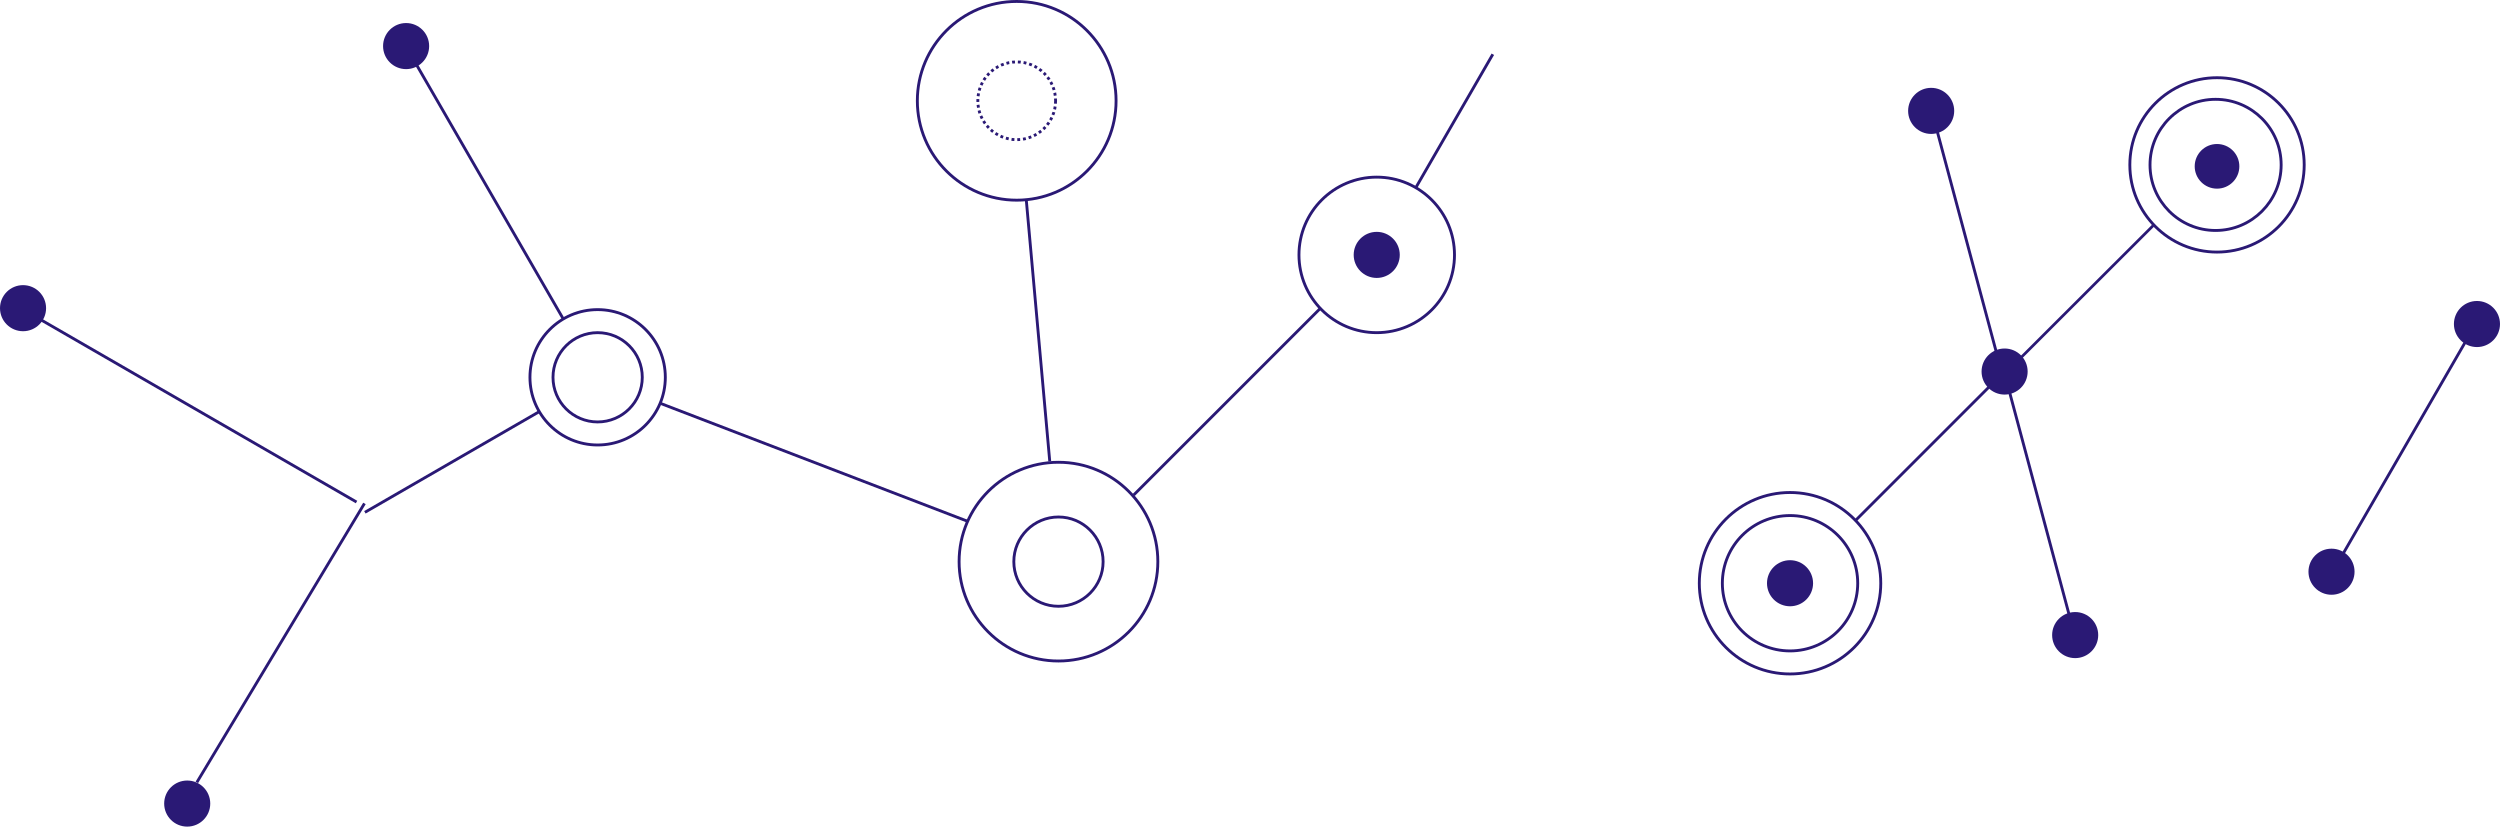
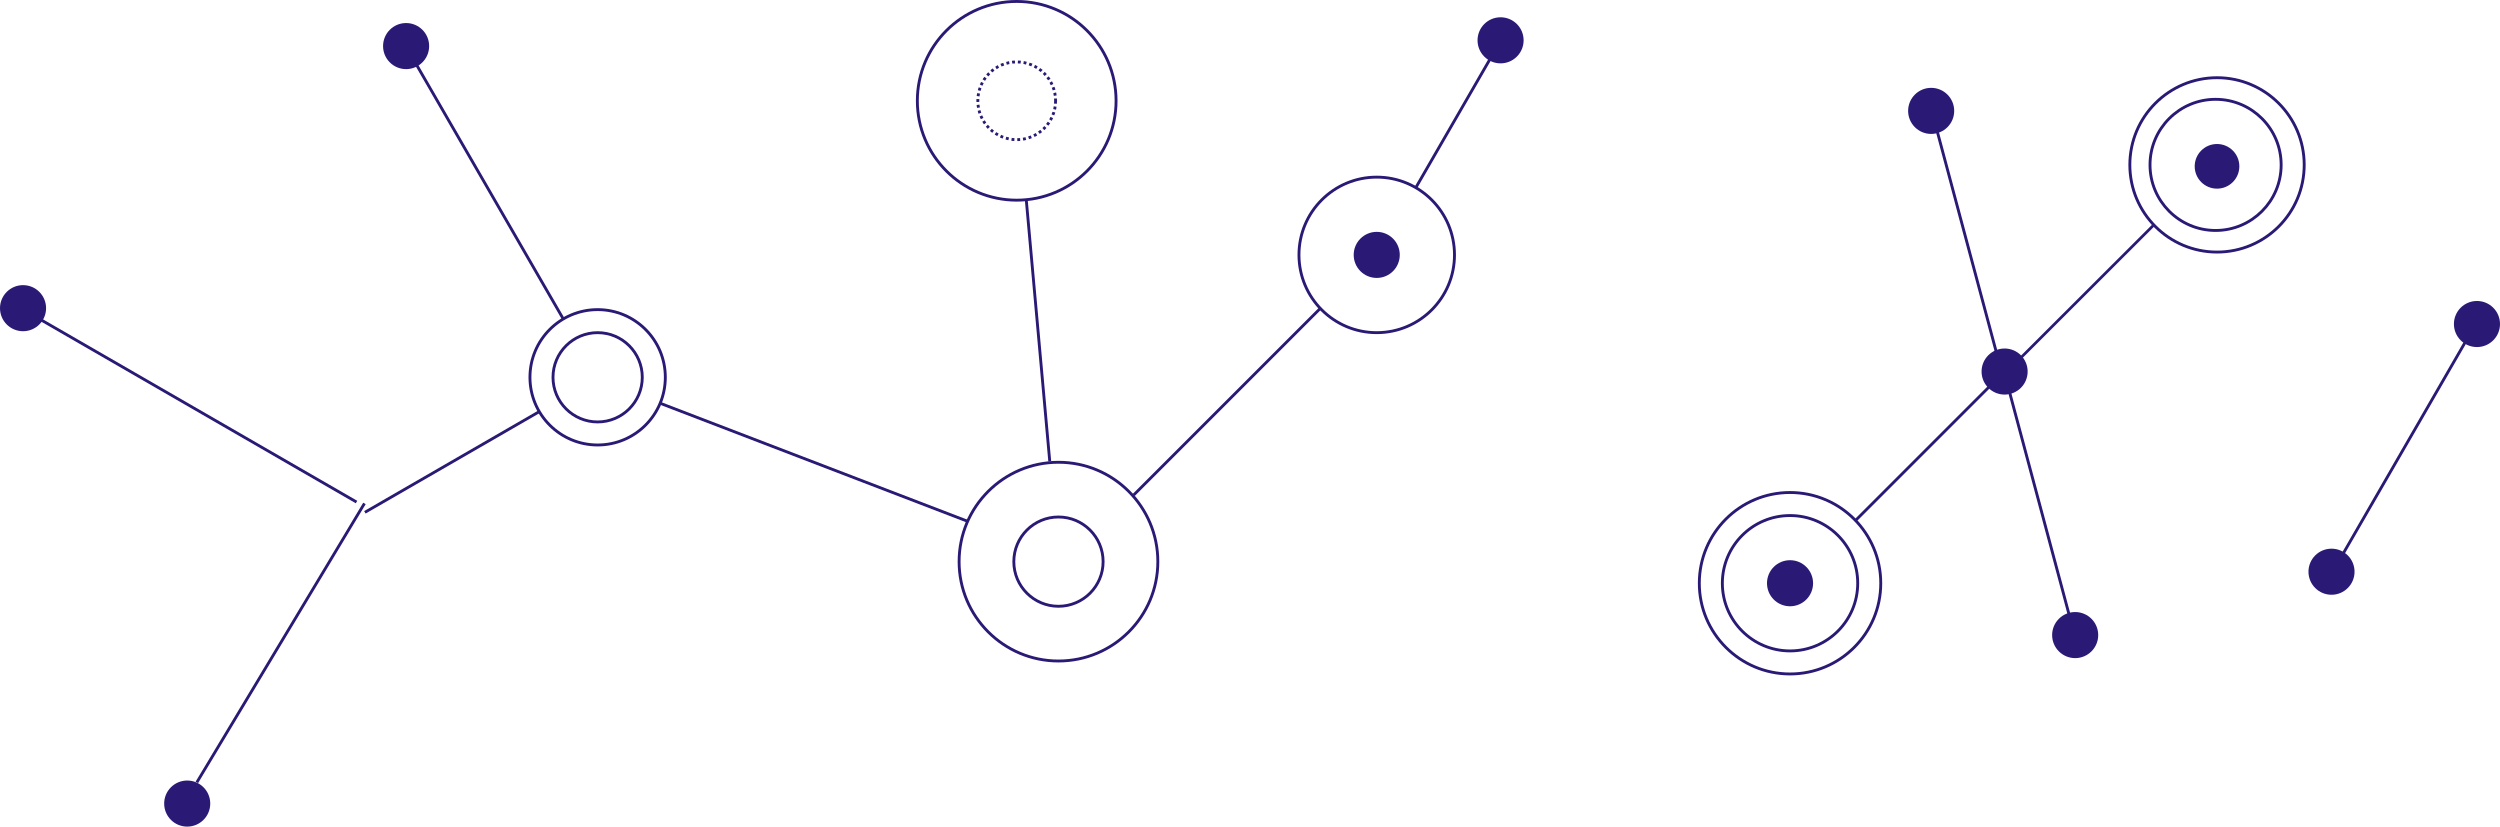
- <svg xmlns="http://www.w3.org/2000/svg" viewBox="0 0 1736 574" version="1.1">
+ <svg xmlns="http://www.w3.org/2000/svg" width="1736px" height="574px" viewBox="0 0 1736 574" version="1.1">
  <g id="Page-1" stroke="none" stroke-width="1" fill="none" fill-rule="evenodd">
    <g id="Artboard" transform="translate(-144, -317)">
      <g id="pod_bg" transform="translate(144, 317)">
        <circle id="Ellipse_184" fill="#2A1975" fill-rule="nonzero" cx="16" cy="214" r="16" />
        <polygon id="Rectangle_858" fill="#2A1975" fill-rule="nonzero" transform="translate(131.9546, 281.8657) rotate(-60) translate(-131.9546, -281.8657) " points="130.955 148.366 132.955 148.366 132.955 415.366 130.955 415.366" />
        <polygon id="Rectangle_860" fill="#2A1975" fill-rule="nonzero" transform="translate(313.9916, 320.7508) rotate(60) translate(-313.9916, -320.7508) " points="312.992 250.751 314.992 250.751 314.992 390.751 312.992 390.751" />
        <polygon id="Rectangle_861" fill="#2A1975" fill-rule="nonzero" transform="translate(340.2269, 133.3022) rotate(150) translate(-340.2269, -133.3022) " points="339.227 31.302 341.227 31.302 341.227 235.302 339.227 235.302" />
        <polygon id="Rectangle_862" fill="#2A1975" fill-rule="nonzero" transform="translate(565.1666, 321.0063) rotate(111) translate(-565.1666, -321.0063) " points="564.167 206.506 566.167 206.506 566.167 435.506 564.167 435.506" />
        <polygon id="Rectangle_863" fill="#2A1975" fill-rule="nonzero" transform="translate(720.7633, 229.2342) rotate(174.87) translate(-720.7633, -229.2342) " points="719.763 137.734 721.763 137.734 721.763 320.734 719.763 320.734" />
        <polygon id="Rectangle_864" fill="#2A1975" fill-rule="nonzero" transform="translate(851.8659, 279.1023) rotate(-135) translate(-851.8659, -279.1023) " points="850.866 187.602 852.866 187.602 852.866 370.602 850.866 370.602" />
        <polygon id="Rectangle_865" fill="#2A1975" fill-rule="nonzero" transform="translate(1009.865, 84.01271) rotate(-150) translate(-1009.865, -84.01271) " points="1008.865 30.513 1010.865 30.513 1010.865 137.513 1008.865 137.513" />
        <g id="Group" transform="translate(1179, 257.2247)">
          <polygon id="Rectangle_866" fill="#2A1975" fill-rule="nonzero" transform="translate(160.6537, 53) rotate(-135) translate(-160.6537, -53) " points="159.654 -20 161.654 -20 161.654 126 159.654 126" />
          <circle id="Ellipse_194" fill="#2A1975" fill-rule="nonzero" cx="64" cy="147.775" r="16" />
          <g id="Ellipse_195" transform="translate(16, 99.77534)">
            <circle id="Oval" cx="48" cy="48" r="48" />
            <circle id="Oval" stroke="#2A1975" stroke-width="2" cx="48" cy="48" r="47" />
          </g>
          <g id="Ellipse_196" transform="translate(0, 83.77534)">
            <circle id="Oval" cx="64" cy="64" r="64" />
            <circle id="Oval" stroke="#2A1975" stroke-width="2" cx="64" cy="64" r="63" />
          </g>
        </g>
        <g id="Group-Copy" transform="translate(1497.79, 154.7247) scale(-1, -1) translate(-1497.79, -154.7247) translate(1394.29, 52.22466)">
          <polygon id="Rectangle_866" fill="#2A1975" fill-rule="nonzero" transform="translate(155.8051, 50.97261) rotate(-135) translate(-155.8051, -50.97261) " points="154.89 -19.281 156.814 -19.282 156.721 121.226 154.796 121.228" />
          <circle id="Ellipse_194" fill="#2A1975" fill-rule="nonzero" cx="61.79" cy="141.725" r="15.5" />
          <g id="Ellipse_195" transform="translate(16.2896, 96.22466)">
            <circle id="Oval" cx="46.5" cy="46.5" r="46.5" />
            <circle id="Oval" stroke="#2A1975" stroke-width="2" cx="46.5" cy="46.5" r="45.531" />
          </g>
          <g id="Ellipse_196" transform="translate(0.289598, 81.22466)">
            <circle id="Oval" cx="61.5" cy="61.5" r="61.5" />
            <circle id="Oval" stroke="#2A1975" stroke-width="2" cx="61.5" cy="61.5" r="60.539" />
          </g>
        </g>
        <polygon id="Rectangle_868" fill="#2A1975" fill-rule="nonzero" transform="translate(1669.654, 310.7067) rotate(-150) translate(-1669.654, -310.7067) " points="1668.654 211.707 1670.654 211.707 1670.654 409.707 1668.654 409.707" />
        <g id="Group-2" transform="translate(1325, 61)" fill="#2A1975" fill-rule="nonzero">
          <polygon id="Rectangle_867" transform="translate(40.6987, 106.7396) rotate(165.02) translate(-40.6987, -106.7396) " points="39.699 13.24 41.699 13.24 41.699 200.24 39.699 200.24" />
          <circle id="Ellipse_198" cx="16" cy="16" r="16" />
        </g>
        <g id="Group-2" transform="translate(1424, 358) scale(-1, -1) translate(-1424, -358) translate(1391, 259)" fill="#2A1975" fill-rule="nonzero">
          <polygon id="Rectangle_867" transform="translate(40.6987, 106.7396) rotate(165.02) translate(-40.6987, -106.7396) " points="39.699 13.24 41.699 13.24 41.699 200.24 39.699 200.24" />
          <circle id="Ellipse_198" cx="16" cy="16" r="16" />
        </g>
        <polygon id="Rectangle_859" fill="#2A1975" fill-rule="nonzero" transform="translate(194.8775, 446.4407) rotate(-149) translate(-194.8775, -446.4407) " points="193.878 333.441 195.878 333.441 195.878 559.441 193.878 559.441" />
        <circle id="Ellipse_185" fill="#2A1975" fill-rule="nonzero" cx="130" cy="558" r="16" />
        <g id="Ellipse_186" transform="translate(367, 214)">
          <circle id="Oval" cx="48" cy="48" r="48" />
          <circle id="Oval" stroke="#2A1975" stroke-width="2" cx="48" cy="48" r="47" />
        </g>
        <g id="Ellipse_188" transform="translate(665, 320)">
          <circle id="Oval" cx="70" cy="70" r="70" />
          <circle id="Oval" stroke="#2A1975" stroke-width="2" cx="70" cy="70" r="69" />
        </g>
        <g id="Ellipse_190" transform="translate(636, 0)">
          <circle id="Oval" cx="70" cy="70" r="70" />
          <circle id="Oval" stroke="#2A1975" stroke-width="2" cx="70" cy="70" r="69" />
        </g>
        <g id="Ellipse_191" transform="translate(901, 122)">
          <circle id="Oval" cx="55" cy="55" r="55" />
          <circle id="Oval" stroke="#2A1975" stroke-width="2" cx="55" cy="55" r="54" />
        </g>
        <circle id="Ellipse_193" fill="#2A1975" fill-rule="nonzero" cx="956" cy="177" r="16" />
        <circle id="Ellipse_197" fill="#2A1975" fill-rule="nonzero" cx="1392" cy="258" r="16" />
        <circle id="Ellipse_199" fill="#2A1975" fill-rule="nonzero" cx="1619" cy="397" r="16" />
        <circle id="Ellipse_200" fill="#2A1975" fill-rule="nonzero" cx="1720" cy="225" r="16" />
        <circle id="Ellipse_198-Copy" fill="#2A1975" fill-rule="nonzero" cx="282" cy="32" r="16" />
        <g id="Ellipse_192" stroke-dasharray="2" transform="translate(678, 42)">
          <circle id="Oval" cx="28" cy="28" r="28" />
          <circle id="Oval" stroke="#2A1975" stroke-width="2" cx="28" cy="28" r="27" />
        </g>
        <g id="Ellipse_189" transform="translate(703, 358)">
          <circle id="Oval" cx="32" cy="32" r="32" />
          <circle id="Oval" stroke="#2A1975" stroke-width="2" cx="32" cy="32" r="31" />
        </g>
        <g id="Ellipse_187" transform="translate(383, 230)">
          <circle id="Oval" cx="32" cy="32" r="32" />
          <circle id="Oval" stroke="#2A1975" stroke-width="2" cx="32" cy="32" r="31" />
        </g>
+         <circle id="Ellipse_198" fill="#2A1975" fill-rule="nonzero" cx="1042" cy="28" r="16" />
      </g>
    </g>
  </g>
</svg>
